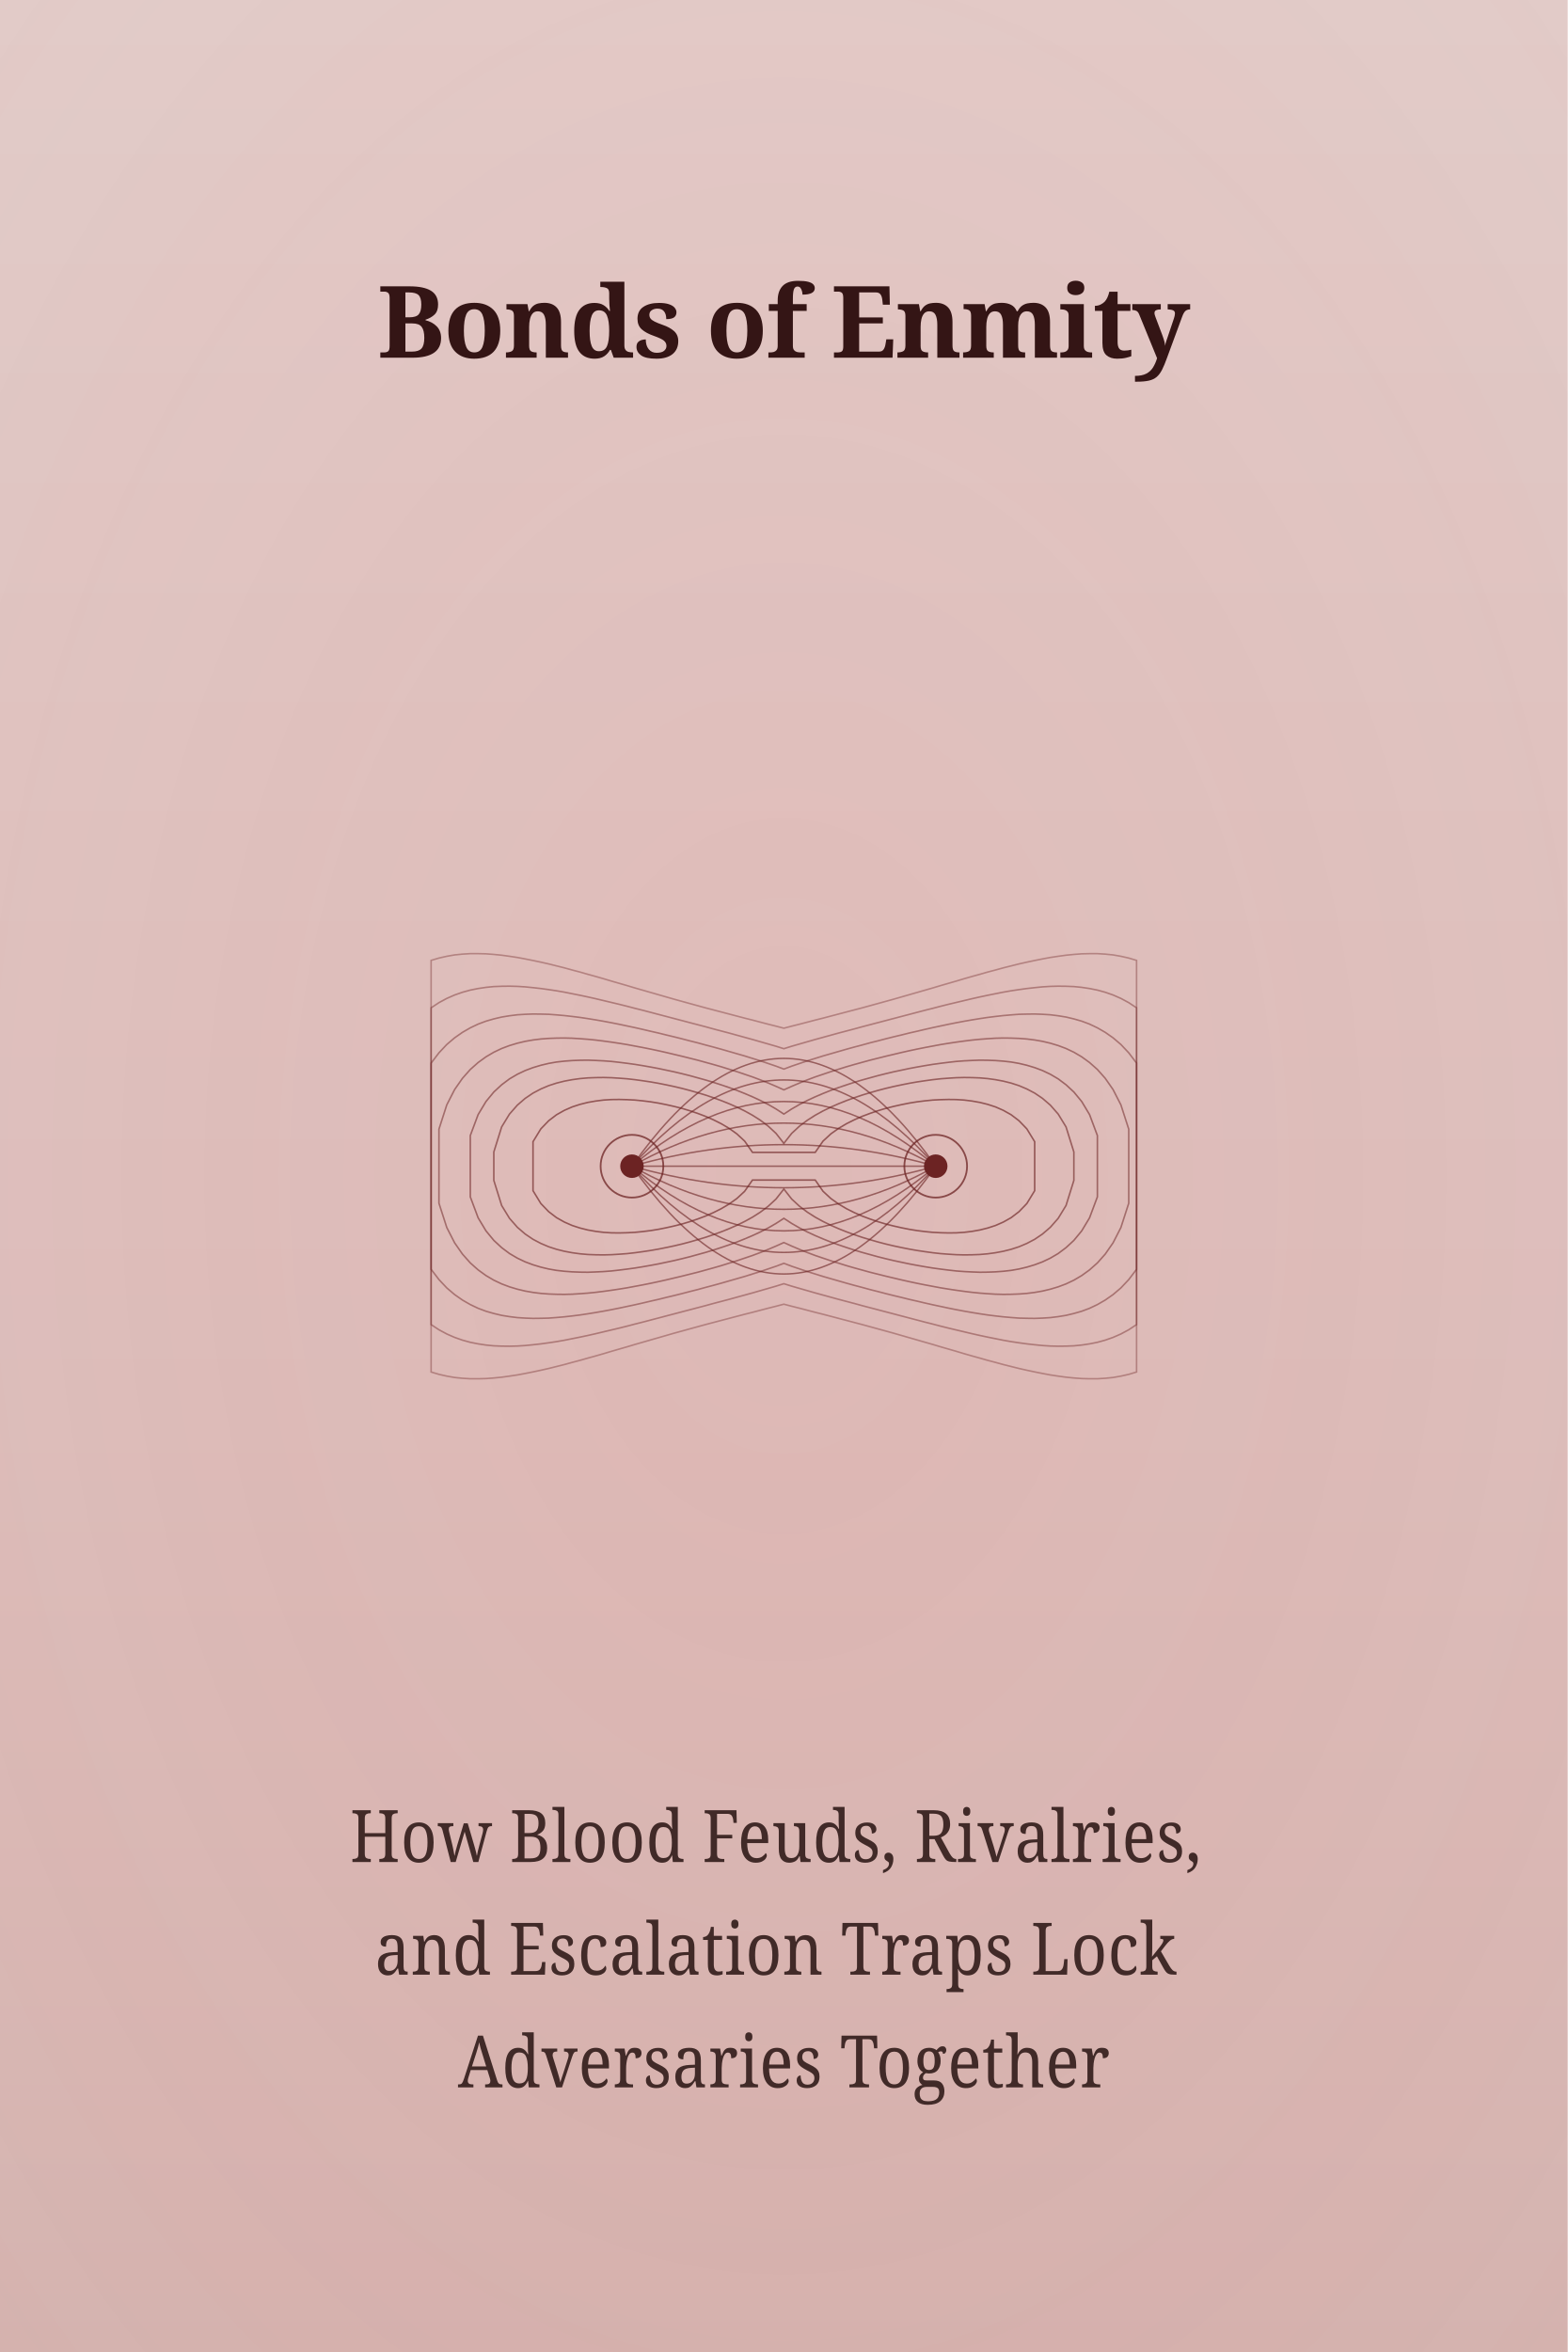
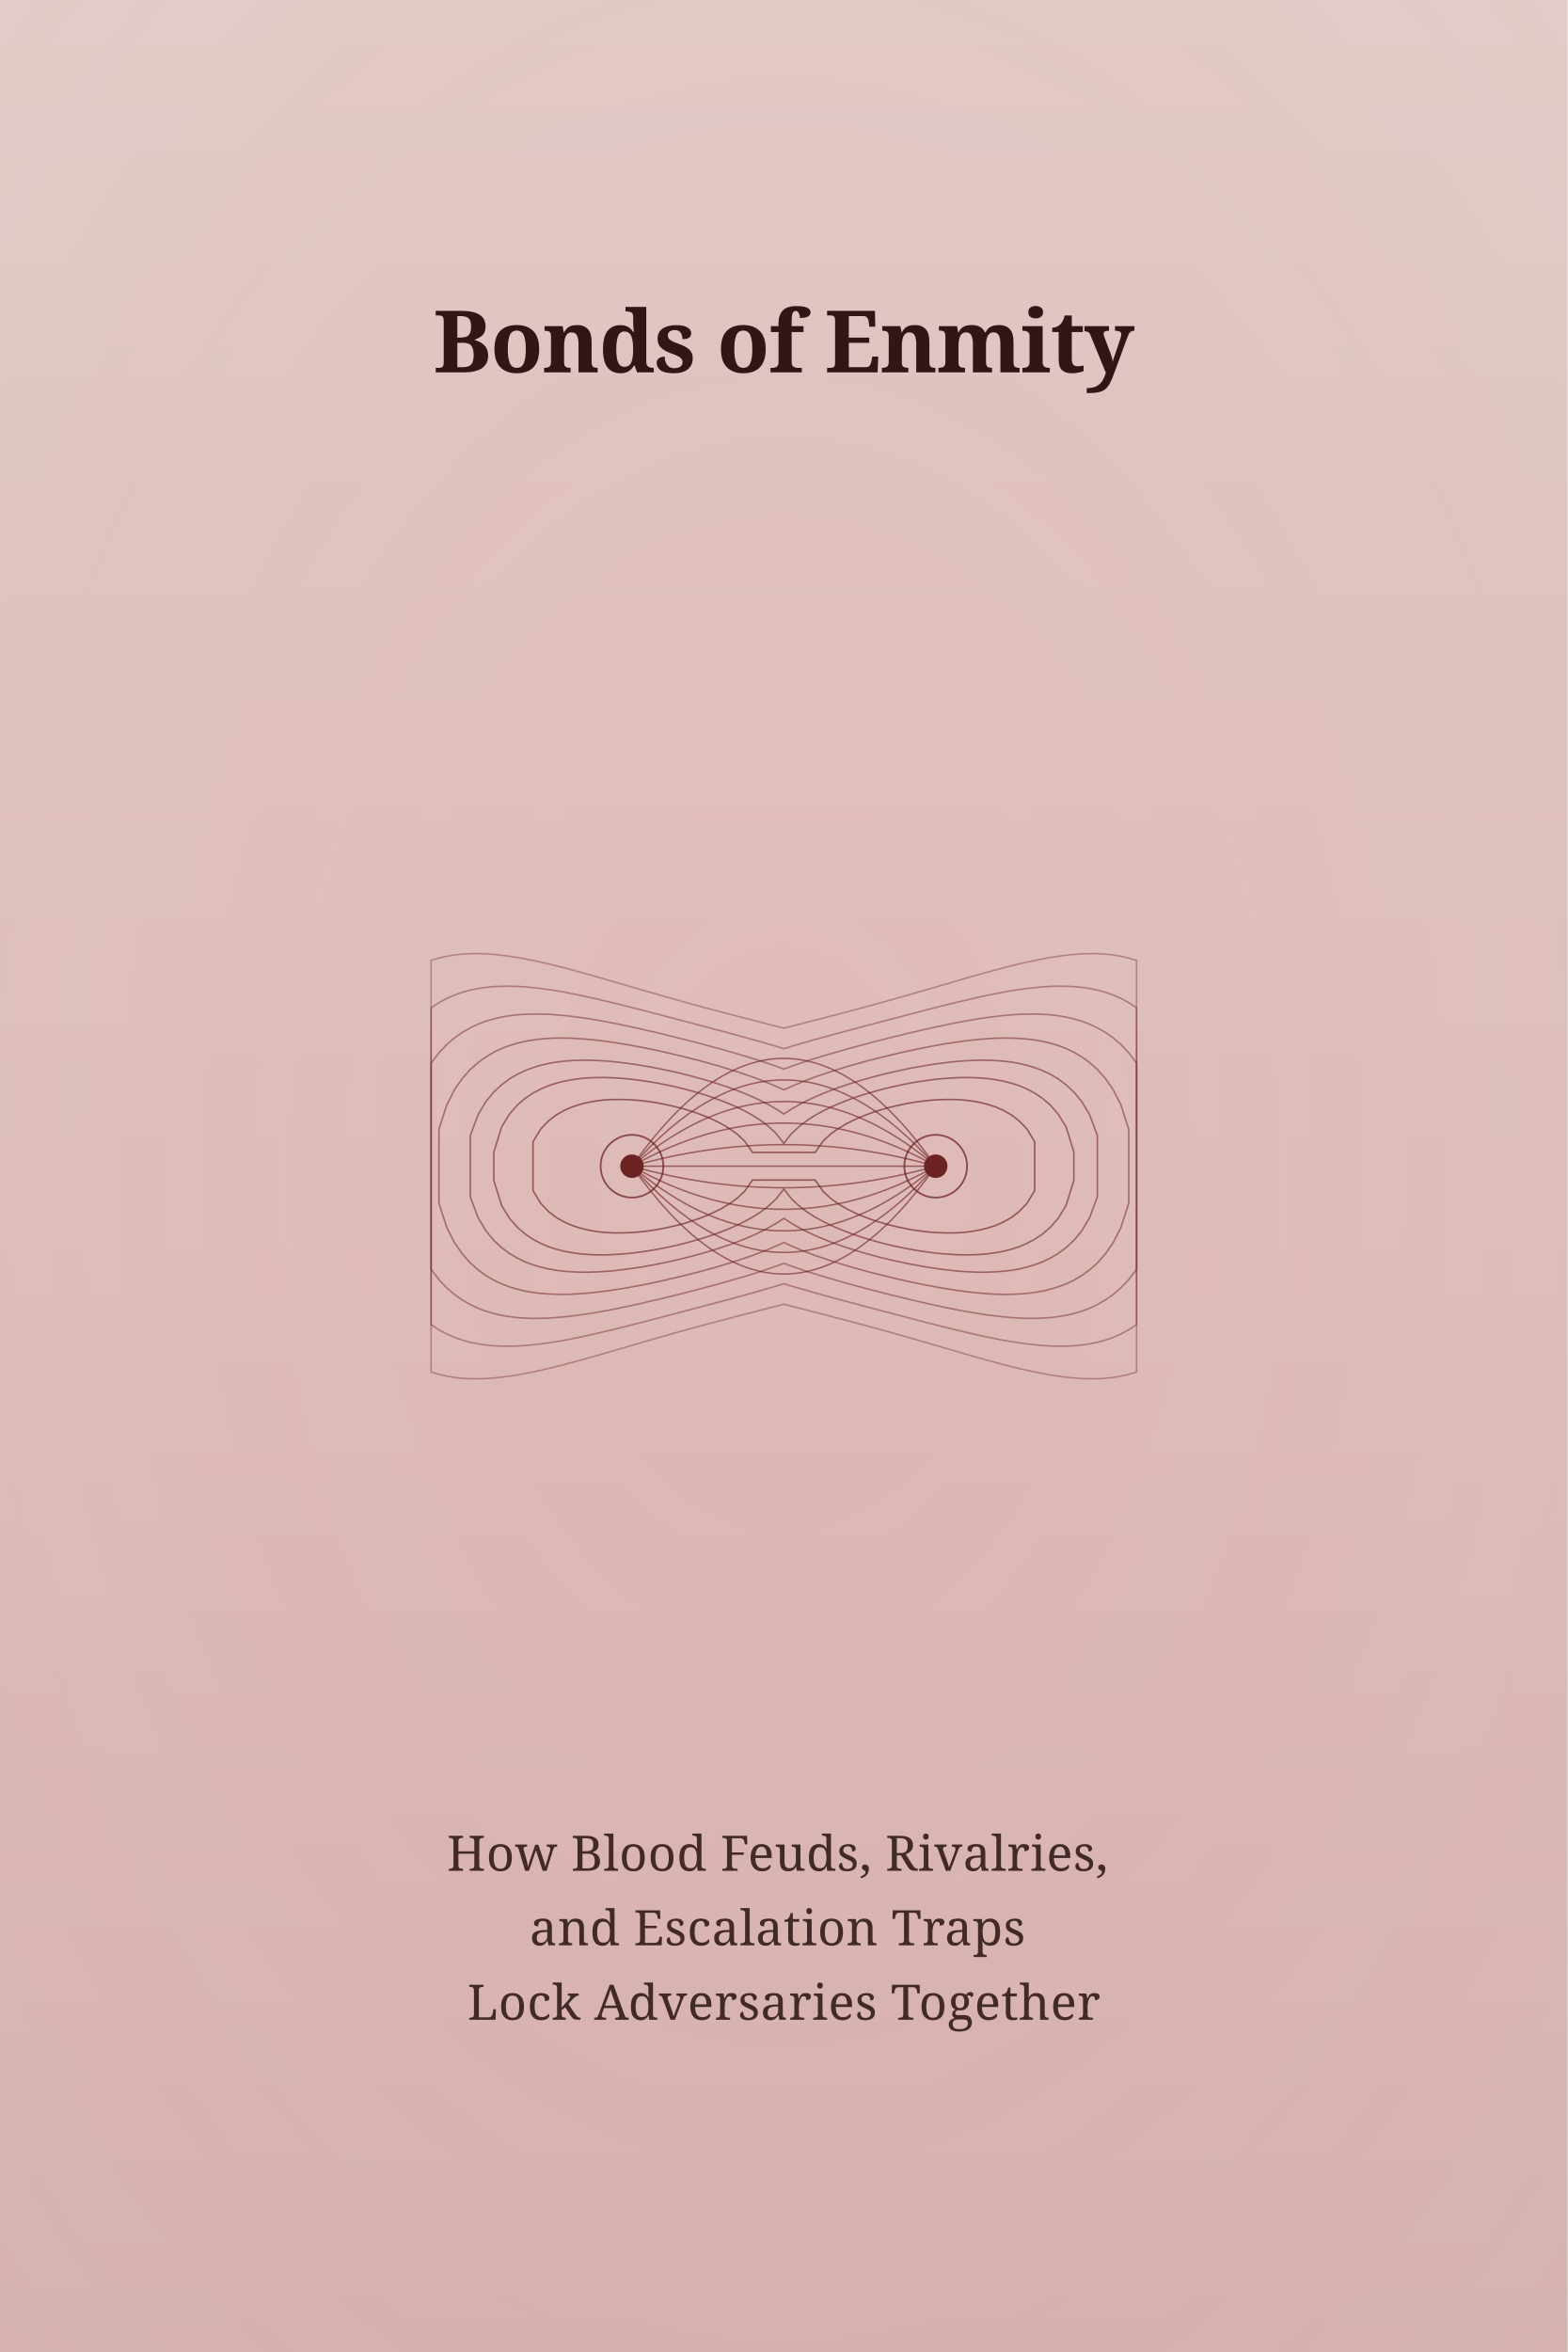
<svg xmlns="http://www.w3.org/2000/svg" viewBox="0 0 1600 2400" width="100%" height="100%">
  <defs>
    <linearGradient id="bg-bonds-of-enmity" x1="0%" y1="0%" x2="0%" y2="100%">
      <stop offset="0%" stop-color="#e2ccc9" />
      <stop offset="60%" stop-color="#dcbfbc" />
      <stop offset="100%" stop-color="#d5b3af" />
    </linearGradient>
    <radialGradient id="halo-bonds-of-enmity" cx="50%" cy="50%" r="75%">
      <stop offset="0%" stop-color="#ef4444" stop-opacity="0.06" />
      <stop offset="55%" stop-color="#ef4444" stop-opacity="0.03" />
      <stop offset="100%" stop-color="#ef4444" stop-opacity="0.00" />
    </radialGradient>
  </defs>
  <rect width="1600" height="2400" fill="url(#bg-bonds-of-enmity)" />
  <rect width="1600" height="2400" fill="url(#halo-bonds-of-enmity)" />
  <g text-anchor="middle">
-     <text x="800" y="365" font-family="'Literata', Georgia, serif" font-size="102" font-weight="700" letter-spacing="-0.01em" fill="#341515">Bonds of Enmity</text>
+     <text x="800" y="380" font-family="'Literata', Georgia, serif" font-size="88" font-weight="700" letter-spacing="-0.01em" fill="#341515">Bonds of Enmity</text>
  </g>
  <g class="emblem-duel" transform="translate(0, -210)">
    <polygon points="544.0,1375.0 552.0,1361.9 560.0,1353.6 568.0,1347.5 576.0,1343.0 584.0,1339.5 592.0,1336.9 600.0,1334.9 608.0,1333.5 616.0,1332.5 624.0,1332.0 632.0,1331.9 640.0,1332.1 648.0,1332.5 656.0,1333.3 664.0,1334.3 672.0,1335.6 680.0,1337.2 688.0,1339.0 696.0,1341.0 704.0,1343.4 712.0,1346.1 720.0,1349.1 728.0,1352.6 736.0,1356.6 744.0,1361.3 752.0,1367.0 760.0,1374.4 768.0,1385.9 832.0,1385.9 840.0,1374.4 848.0,1367.0 856.0,1361.3 864.0,1356.6 872.0,1352.6 880.0,1349.1 888.0,1346.1 896.0,1343.4 904.0,1341.0 912.0,1339.0 920.0,1337.2 928.0,1335.6 936.0,1334.3 944.0,1333.3 952.0,1332.5 960.0,1332.1 968.0,1331.9 976.0,1332.0 984.0,1332.5 992.0,1333.5 1000.0,1334.9 1008.0,1336.9 1016.0,1339.5 1024.0,1343.0 1032.0,1347.5 1040.0,1353.6 1048.0,1361.9 1056.0,1375.0 1056.0,1425.0 1048.0,1438.1 1040.0,1446.4 1032.0,1452.5 1024.0,1457.0 1016.0,1460.5 1008.0,1463.1 1000.0,1465.1 992.0,1466.5 984.0,1467.5 976.0,1468.0 968.0,1468.1 960.0,1467.9 952.0,1467.5 944.0,1466.7 936.0,1465.7 928.0,1464.4 920.0,1462.8 912.0,1461.0 904.0,1459.0 896.0,1456.6 888.0,1453.9 880.0,1450.9 872.0,1447.4 864.0,1443.4 856.0,1438.7 848.0,1433.0 840.0,1425.6 832.0,1414.1 768.0,1414.1 760.0,1425.6 752.0,1433.0 744.0,1438.7 736.0,1443.4 728.0,1447.4 720.0,1450.9 712.0,1453.9 704.0,1456.6 696.0,1459.0 688.0,1461.0 680.0,1462.8 672.0,1464.4 664.0,1465.7 656.0,1466.7 648.0,1467.5 640.0,1467.9 632.0,1468.1 624.0,1468.0 616.0,1467.5 608.0,1466.5 600.0,1465.1 592.0,1463.1 584.0,1460.5 576.0,1457.0 568.0,1452.5 560.0,1446.4 552.0,1438.1 544.0,1425.0" stroke="#6c2323" stroke-width="1.6" fill="none" opacity="0.66" />
    <polygon points="504.0,1385.5 512.0,1359.9 520.0,1346.8 528.0,1337.7 536.0,1330.8 544.0,1325.4 552.0,1321.2 560.0,1317.8 568.0,1315.2 576.0,1313.2 584.0,1311.7 592.0,1310.6 600.0,1309.9 608.0,1309.6 616.0,1309.5 624.0,1309.7 632.0,1310.2 640.0,1310.8 648.0,1311.7 656.0,1312.8 664.0,1314.0 672.0,1315.4 680.0,1317.0 688.0,1318.7 696.0,1320.6 704.0,1322.7 712.0,1325.0 720.0,1327.4 728.0,1330.1 736.0,1333.0 744.0,1336.2 752.0,1339.7 760.0,1343.6 768.0,1348.0 776.0,1353.1 784.0,1359.1 792.0,1366.5 800.0,1376.7 808.0,1366.5 816.0,1359.1 824.0,1353.1 832.0,1348.0 840.0,1343.6 848.0,1339.7 856.0,1336.2 864.0,1333.0 872.0,1330.1 880.0,1327.4 888.0,1325.0 896.0,1322.7 904.0,1320.6 912.0,1318.7 920.0,1317.0 928.0,1315.4 936.0,1314.0 944.0,1312.8 952.0,1311.7 960.0,1310.8 968.0,1310.2 976.0,1309.7 984.0,1309.5 992.0,1309.6 1000.0,1309.9 1008.0,1310.6 1016.0,1311.7 1024.0,1313.2 1032.0,1315.2 1040.0,1317.8 1048.0,1321.2 1056.0,1325.4 1064.0,1330.8 1072.0,1337.7 1080.0,1346.8 1088.0,1359.9 1096.0,1385.5 1096.0,1414.5 1088.0,1440.1 1080.0,1453.2 1072.0,1462.3 1064.0,1469.2 1056.0,1474.6 1048.0,1478.8 1040.0,1482.2 1032.0,1484.8 1024.0,1486.8 1016.0,1488.3 1008.0,1489.4 1000.0,1490.1 992.0,1490.4 984.0,1490.5 976.0,1490.3 968.0,1489.8 960.0,1489.2 952.0,1488.3 944.0,1487.2 936.0,1486.0 928.0,1484.6 920.0,1483.0 912.0,1481.3 904.0,1479.4 896.0,1477.3 888.0,1475.0 880.0,1472.6 872.0,1469.9 864.0,1467.0 856.0,1463.8 848.0,1460.3 840.0,1456.4 832.0,1452.0 824.0,1446.9 816.0,1440.9 808.0,1433.5 800.0,1423.3 792.0,1433.5 784.0,1440.9 776.0,1446.9 768.0,1452.0 760.0,1456.4 752.0,1460.3 744.0,1463.8 736.0,1467.0 728.0,1469.9 720.0,1472.6 712.0,1475.0 704.0,1477.3 696.0,1479.4 688.0,1481.3 680.0,1483.0 672.0,1484.6 664.0,1486.0 656.0,1487.2 648.0,1488.3 640.0,1489.2 632.0,1489.8 624.0,1490.3 616.0,1490.5 608.0,1490.4 600.0,1490.1 592.0,1489.4 584.0,1488.3 576.0,1486.8 568.0,1484.8 560.0,1482.2 552.0,1478.8 544.0,1474.6 536.0,1469.2 528.0,1462.3 520.0,1453.2 512.0,1440.1 504.0,1414.5" stroke="#6c2323" stroke-width="1.6" fill="none" opacity="0.61" />
    <polygon points="480.0,1368.7 488.0,1347.3 496.0,1334.0 504.0,1324.3 512.0,1316.9 520.0,1310.9 528.0,1306.2 536.0,1302.4 544.0,1299.4 552.0,1297.0 560.0,1295.1 568.0,1293.7 576.0,1292.8 584.0,1292.2 592.0,1291.9 600.0,1291.8 608.0,1292.1 616.0,1292.5 624.0,1293.1 632.0,1294.0 640.0,1295.0 648.0,1296.1 656.0,1297.4 664.0,1298.8 672.0,1300.3 680.0,1302.0 688.0,1303.7 696.0,1305.6 704.0,1307.6 712.0,1309.8 720.0,1312.0 728.0,1314.4 736.0,1317.0 744.0,1319.7 752.0,1322.6 760.0,1325.8 768.0,1329.2 776.0,1332.9 784.0,1337.0 792.0,1341.6 800.0,1346.8 808.0,1341.6 816.0,1337.0 824.0,1332.9 832.0,1329.2 840.0,1325.8 848.0,1322.6 856.0,1319.7 864.0,1317.0 872.0,1314.4 880.0,1312.0 888.0,1309.8 896.0,1307.6 904.0,1305.6 912.0,1303.7 920.0,1302.0 928.0,1300.3 936.0,1298.8 944.0,1297.4 952.0,1296.1 960.0,1295.0 968.0,1294.0 976.0,1293.1 984.0,1292.5 992.0,1292.1 1000.0,1291.8 1008.0,1291.9 1016.0,1292.2 1024.0,1292.8 1032.0,1293.7 1040.0,1295.1 1048.0,1297.0 1056.0,1299.4 1064.0,1302.4 1072.0,1306.2 1080.0,1310.9 1088.0,1316.9 1096.0,1324.3 1104.0,1334.0 1112.0,1347.3 1120.0,1368.7 1120.0,1431.3 1112.0,1452.7 1104.0,1466.0 1096.0,1475.7 1088.0,1483.1 1080.0,1489.1 1072.0,1493.8 1064.0,1497.6 1056.0,1500.6 1048.0,1503.0 1040.0,1504.9 1032.0,1506.3 1024.0,1507.2 1016.0,1507.8 1008.0,1508.1 1000.0,1508.2 992.0,1507.9 984.0,1507.5 976.0,1506.9 968.0,1506.0 960.0,1505.0 952.0,1503.9 944.0,1502.6 936.0,1501.2 928.0,1499.7 920.0,1498.0 912.0,1496.3 904.0,1494.4 896.0,1492.4 888.0,1490.2 880.0,1488.0 872.0,1485.6 864.0,1483.0 856.0,1480.3 848.0,1477.4 840.0,1474.2 832.0,1470.8 824.0,1467.1 816.0,1463.0 808.0,1458.4 800.0,1453.2 792.0,1458.4 784.0,1463.0 776.0,1467.1 768.0,1470.8 760.0,1474.2 752.0,1477.4 744.0,1480.3 736.0,1483.0 728.0,1485.6 720.0,1488.0 712.0,1490.2 704.0,1492.4 696.0,1494.4 688.0,1496.3 680.0,1498.0 672.0,1499.7 664.0,1501.2 656.0,1502.6 648.0,1503.9 640.0,1505.0 632.0,1506.0 624.0,1506.9 616.0,1507.5 608.0,1507.9 600.0,1508.2 592.0,1508.1 584.0,1507.8 576.0,1507.2 568.0,1506.3 560.0,1504.9 552.0,1503.0 544.0,1500.6 536.0,1497.6 528.0,1493.8 520.0,1489.1 512.0,1483.1 504.0,1475.7 496.0,1466.0 488.0,1452.7 480.0,1431.3" stroke="#6c2323" stroke-width="1.6" fill="none" opacity="0.57" />
    <polygon points="448.0,1362.2 456.0,1337.4 464.0,1321.8 472.0,1310.3 480.0,1301.3 488.0,1294.2 496.0,1288.4 504.0,1283.7 512.0,1279.9 520.0,1276.9 528.0,1274.5 536.0,1272.6 544.0,1271.2 552.0,1270.2 560.0,1269.6 568.0,1269.3 576.0,1269.2 584.0,1269.4 592.0,1269.9 600.0,1270.5 608.0,1271.3 616.0,1272.3 624.0,1273.4 632.0,1274.6 640.0,1275.9 648.0,1277.4 656.0,1278.9 664.0,1280.5 672.0,1282.2 680.0,1284.0 688.0,1285.9 696.0,1287.8 704.0,1289.8 712.0,1291.8 720.0,1294.0 728.0,1296.2 736.0,1298.5 744.0,1301.0 752.0,1303.5 760.0,1306.2 768.0,1308.9 776.0,1311.9 784.0,1315.1 792.0,1318.5 800.0,1322.1 808.0,1318.5 816.0,1315.1 824.0,1311.9 832.0,1308.9 840.0,1306.2 848.0,1303.5 856.0,1301.0 864.0,1298.5 872.0,1296.2 880.0,1294.0 888.0,1291.8 896.0,1289.8 904.0,1287.8 912.0,1285.9 920.0,1284.0 928.0,1282.2 936.0,1280.5 944.0,1278.9 952.0,1277.4 960.0,1275.9 968.0,1274.6 976.0,1273.4 984.0,1272.3 992.0,1271.3 1000.0,1270.5 1008.0,1269.9 1016.0,1269.4 1024.0,1269.2 1032.0,1269.3 1040.0,1269.6 1048.0,1270.2 1056.0,1271.2 1064.0,1272.6 1072.0,1274.5 1080.0,1276.9 1088.0,1279.9 1096.0,1283.7 1104.0,1288.4 1112.0,1294.2 1120.0,1301.3 1128.0,1310.3 1136.0,1321.8 1144.0,1337.4 1152.0,1362.2 1152.0,1437.8 1144.0,1462.6 1136.0,1478.2 1128.0,1489.7 1120.0,1498.7 1112.0,1505.8 1104.0,1511.6 1096.0,1516.3 1088.0,1520.1 1080.0,1523.1 1072.0,1525.5 1064.0,1527.4 1056.0,1528.8 1048.0,1529.8 1040.0,1530.4 1032.0,1530.7 1024.0,1530.8 1016.0,1530.6 1008.0,1530.1 1000.0,1529.5 992.0,1528.7 984.0,1527.7 976.0,1526.6 968.0,1525.4 960.0,1524.1 952.0,1522.6 944.0,1521.1 936.0,1519.5 928.0,1517.8 920.0,1516.0 912.0,1514.1 904.0,1512.2 896.0,1510.2 888.0,1508.2 880.0,1506.0 872.0,1503.8 864.0,1501.5 856.0,1499.0 848.0,1496.5 840.0,1493.8 832.0,1491.1 824.0,1488.1 816.0,1484.9 808.0,1481.5 800.0,1477.9 792.0,1481.5 784.0,1484.9 776.0,1488.1 768.0,1491.1 760.0,1493.8 752.0,1496.5 744.0,1499.0 736.0,1501.5 728.0,1503.8 720.0,1506.0 712.0,1508.2 704.0,1510.2 696.0,1512.2 688.0,1514.1 680.0,1516.0 672.0,1517.8 664.0,1519.5 656.0,1521.1 648.0,1522.6 640.0,1524.1 632.0,1525.4 624.0,1526.6 616.0,1527.7 608.0,1528.7 600.0,1529.5 592.0,1530.1 584.0,1530.6 576.0,1530.8 568.0,1530.7 560.0,1530.4 552.0,1529.8 544.0,1528.8 536.0,1527.4 528.0,1525.5 520.0,1523.1 512.0,1520.1 504.0,1516.3 496.0,1511.6 488.0,1505.8 480.0,1498.7 472.0,1489.7 464.0,1478.2 456.0,1462.6 448.0,1437.8" stroke="#6c2323" stroke-width="1.6" fill="none" opacity="0.52" />
    <polygon points="440.0,1294.8 448.0,1284.3 456.0,1275.8 464.0,1269.0 472.0,1263.4 480.0,1258.8 488.0,1255.0 496.0,1252.0 504.0,1249.7 512.0,1247.8 520.0,1246.5 528.0,1245.5 536.0,1245.0 544.0,1244.7 552.0,1244.8 560.0,1245.0 568.0,1245.6 576.0,1246.3 584.0,1247.2 592.0,1248.2 600.0,1249.4 608.0,1250.7 616.0,1252.1 624.0,1253.6 632.0,1255.2 640.0,1256.9 648.0,1258.6 656.0,1260.4 664.0,1262.3 672.0,1264.1 680.0,1266.1 688.0,1268.0 696.0,1270.0 704.0,1272.1 712.0,1274.1 720.0,1276.3 728.0,1278.4 736.0,1280.6 744.0,1282.9 752.0,1285.2 760.0,1287.5 768.0,1290.0 776.0,1292.5 784.0,1295.2 792.0,1297.9 800.0,1300.9 808.0,1297.9 816.0,1295.2 824.0,1292.5 832.0,1290.0 840.0,1287.5 848.0,1285.2 856.0,1282.9 864.0,1280.6 872.0,1278.4 880.0,1276.3 888.0,1274.1 896.0,1272.1 904.0,1270.0 912.0,1268.0 920.0,1266.1 928.0,1264.1 936.0,1262.3 944.0,1260.4 952.0,1258.6 960.0,1256.9 968.0,1255.2 976.0,1253.6 984.0,1252.1 992.0,1250.7 1000.0,1249.4 1008.0,1248.2 1016.0,1247.2 1024.0,1246.3 1032.0,1245.6 1040.0,1245.0 1048.0,1244.8 1056.0,1244.7 1064.0,1245.0 1072.0,1245.5 1080.0,1246.5 1088.0,1247.8 1096.0,1249.7 1104.0,1252.0 1112.0,1255.0 1120.0,1258.8 1128.0,1263.4 1136.0,1269.0 1144.0,1275.8 1152.0,1284.3 1160.0,1294.8 1160.0,1505.2 1152.0,1515.7 1144.0,1524.2 1136.0,1531.0 1128.0,1536.6 1120.0,1541.2 1112.0,1545.0 1104.0,1548.0 1096.0,1550.3 1088.0,1552.2 1080.0,1553.5 1072.0,1554.5 1064.0,1555.0 1056.0,1555.3 1048.0,1555.2 1040.0,1555.0 1032.0,1554.4 1024.0,1553.7 1016.0,1552.8 1008.0,1551.8 1000.0,1550.6 992.0,1549.3 984.0,1547.9 976.0,1546.4 968.0,1544.8 960.0,1543.1 952.0,1541.4 944.0,1539.6 936.0,1537.7 928.0,1535.9 920.0,1533.9 912.0,1532.0 904.0,1530.0 896.0,1527.9 888.0,1525.9 880.0,1523.7 872.0,1521.6 864.0,1519.4 856.0,1517.1 848.0,1514.8 840.0,1512.5 832.0,1510.0 824.0,1507.5 816.0,1504.8 808.0,1502.1 800.0,1499.1 792.0,1502.1 784.0,1504.8 776.0,1507.5 768.0,1510.0 760.0,1512.5 752.0,1514.8 744.0,1517.1 736.0,1519.4 728.0,1521.6 720.0,1523.7 712.0,1525.9 704.0,1527.9 696.0,1530.0 688.0,1532.0 680.0,1533.9 672.0,1535.9 664.0,1537.7 656.0,1539.6 648.0,1541.4 640.0,1543.1 632.0,1544.8 624.0,1546.4 616.0,1547.9 608.0,1549.3 600.0,1550.6 592.0,1551.8 584.0,1552.8 576.0,1553.7 568.0,1554.4 560.0,1555.0 552.0,1555.2 544.0,1555.3 536.0,1555.0 528.0,1554.5 520.0,1553.5 512.0,1552.2 504.0,1550.3 496.0,1548.0 488.0,1545.0 480.0,1541.2 472.0,1536.6 464.0,1531.0 456.0,1524.2 448.0,1515.7 440.0,1505.2" stroke="#6c2323" stroke-width="1.6" fill="none" opacity="0.48" />
    <polygon points="440.0,1238.4 448.0,1233.1 456.0,1228.8 464.0,1225.3 472.0,1222.5 480.0,1220.3 488.0,1218.7 496.0,1217.5 504.0,1216.7 512.0,1216.4 520.0,1216.3 528.0,1216.5 536.0,1217.0 544.0,1217.8 552.0,1218.7 560.0,1219.8 568.0,1221.0 576.0,1222.4 584.0,1224.0 592.0,1225.6 600.0,1227.3 608.0,1229.1 616.0,1231.0 624.0,1232.9 632.0,1234.8 640.0,1236.8 648.0,1238.9 656.0,1240.9 664.0,1243.0 672.0,1245.1 680.0,1247.2 688.0,1249.3 696.0,1251.4 704.0,1253.5 712.0,1255.6 720.0,1257.7 728.0,1259.9 736.0,1262.0 744.0,1264.1 752.0,1266.3 760.0,1268.5 768.0,1270.7 776.0,1273.0 784.0,1275.3 792.0,1277.6 800.0,1280.1 808.0,1277.6 816.0,1275.3 824.0,1273.0 832.0,1270.7 840.0,1268.5 848.0,1266.3 856.0,1264.1 864.0,1262.0 872.0,1259.9 880.0,1257.7 888.0,1255.6 896.0,1253.5 904.0,1251.4 912.0,1249.3 920.0,1247.2 928.0,1245.1 936.0,1243.0 944.0,1240.9 952.0,1238.9 960.0,1236.8 968.0,1234.8 976.0,1232.9 984.0,1231.0 992.0,1229.1 1000.0,1227.3 1008.0,1225.6 1016.0,1224.0 1024.0,1222.4 1032.0,1221.0 1040.0,1219.8 1048.0,1218.7 1056.0,1217.8 1064.0,1217.0 1072.0,1216.5 1080.0,1216.3 1088.0,1216.4 1096.0,1216.7 1104.0,1217.5 1112.0,1218.7 1120.0,1220.3 1128.0,1222.5 1136.0,1225.3 1144.0,1228.8 1152.0,1233.1 1160.0,1238.4 1160.0,1561.6 1152.0,1566.9 1144.0,1571.2 1136.0,1574.7 1128.0,1577.5 1120.0,1579.7 1112.0,1581.3 1104.0,1582.5 1096.0,1583.3 1088.0,1583.6 1080.0,1583.7 1072.0,1583.5 1064.0,1583.0 1056.0,1582.2 1048.0,1581.3 1040.0,1580.2 1032.0,1579.0 1024.0,1577.6 1016.0,1576.0 1008.0,1574.4 1000.0,1572.7 992.0,1570.9 984.0,1569.0 976.0,1567.1 968.0,1565.2 960.0,1563.2 952.0,1561.1 944.0,1559.1 936.0,1557.0 928.0,1554.9 920.0,1552.8 912.0,1550.7 904.0,1548.6 896.0,1546.5 888.0,1544.4 880.0,1542.3 872.0,1540.1 864.0,1538.0 856.0,1535.9 848.0,1533.7 840.0,1531.5 832.0,1529.3 824.0,1527.0 816.0,1524.7 808.0,1522.4 800.0,1519.9 792.0,1522.4 784.0,1524.7 776.0,1527.0 768.0,1529.3 760.0,1531.5 752.0,1533.7 744.0,1535.9 736.0,1538.0 728.0,1540.1 720.0,1542.3 712.0,1544.4 704.0,1546.5 696.0,1548.6 688.0,1550.7 680.0,1552.8 672.0,1554.9 664.0,1557.0 656.0,1559.1 648.0,1561.1 640.0,1563.2 632.0,1565.2 624.0,1567.1 616.0,1569.0 608.0,1570.9 600.0,1572.7 592.0,1574.4 584.0,1576.0 576.0,1577.6 568.0,1579.0 560.0,1580.2 552.0,1581.3 544.0,1582.2 536.0,1583.0 528.0,1583.5 520.0,1583.7 512.0,1583.6 504.0,1583.3 496.0,1582.5 488.0,1581.3 480.0,1579.7 472.0,1577.5 464.0,1574.7 456.0,1571.2 448.0,1566.9 440.0,1561.6" stroke="#6c2323" stroke-width="1.6" fill="none" opacity="0.43" />
    <polygon points="440.0,1190.0 448.0,1187.6 456.0,1185.8 464.0,1184.4 472.0,1183.6 480.0,1183.1 488.0,1183.1 496.0,1183.3 504.0,1183.9 512.0,1184.7 520.0,1185.8 528.0,1187.0 536.0,1188.5 544.0,1190.1 552.0,1191.8 560.0,1193.6 568.0,1195.6 576.0,1197.6 584.0,1199.8 592.0,1201.9 600.0,1204.2 608.0,1206.4 616.0,1208.7 624.0,1211.1 632.0,1213.4 640.0,1215.7 648.0,1218.1 656.0,1220.4 664.0,1222.7 672.0,1225.0 680.0,1227.3 688.0,1229.6 696.0,1231.8 704.0,1234.0 712.0,1236.2 720.0,1238.4 728.0,1240.5 736.0,1242.6 744.0,1244.7 752.0,1246.8 760.0,1248.9 768.0,1250.9 776.0,1253.0 784.0,1255.1 792.0,1257.1 800.0,1259.2 808.0,1257.1 816.0,1255.1 824.0,1253.0 832.0,1250.9 840.0,1248.9 848.0,1246.8 856.0,1244.7 864.0,1242.6 872.0,1240.5 880.0,1238.4 888.0,1236.2 896.0,1234.0 904.0,1231.8 912.0,1229.6 920.0,1227.3 928.0,1225.0 936.0,1222.7 944.0,1220.4 952.0,1218.1 960.0,1215.7 968.0,1213.4 976.0,1211.1 984.0,1208.7 992.0,1206.4 1000.0,1204.2 1008.0,1201.9 1016.0,1199.8 1024.0,1197.6 1032.0,1195.6 1040.0,1193.6 1048.0,1191.8 1056.0,1190.1 1064.0,1188.5 1072.0,1187.0 1080.0,1185.8 1088.0,1184.7 1096.0,1183.9 1104.0,1183.3 1112.0,1183.1 1120.0,1183.1 1128.0,1183.6 1136.0,1184.4 1144.0,1185.8 1152.0,1187.6 1160.0,1190.0 1160.0,1610.0 1152.0,1612.4 1144.0,1614.2 1136.0,1615.6 1128.0,1616.4 1120.0,1616.9 1112.0,1616.9 1104.0,1616.7 1096.0,1616.1 1088.0,1615.3 1080.0,1614.2 1072.0,1613.0 1064.0,1611.5 1056.0,1609.9 1048.0,1608.2 1040.0,1606.4 1032.0,1604.4 1024.0,1602.4 1016.0,1600.2 1008.0,1598.1 1000.0,1595.8 992.0,1593.6 984.0,1591.3 976.0,1588.9 968.0,1586.6 960.0,1584.3 952.0,1581.9 944.0,1579.6 936.0,1577.3 928.0,1575.0 920.0,1572.7 912.0,1570.4 904.0,1568.2 896.0,1566.0 888.0,1563.8 880.0,1561.6 872.0,1559.5 864.0,1557.4 856.0,1555.3 848.0,1553.2 840.0,1551.1 832.0,1549.1 824.0,1547.0 816.0,1544.9 808.0,1542.9 800.0,1540.8 792.0,1542.9 784.0,1544.9 776.0,1547.0 768.0,1549.1 760.0,1551.1 752.0,1553.2 744.0,1555.3 736.0,1557.4 728.0,1559.5 720.0,1561.6 712.0,1563.8 704.0,1566.0 696.0,1568.2 688.0,1570.4 680.0,1572.7 672.0,1575.0 664.0,1577.3 656.0,1579.6 648.0,1581.9 640.0,1584.3 632.0,1586.6 624.0,1588.9 616.0,1591.3 608.0,1593.6 600.0,1595.8 592.0,1598.1 584.0,1600.2 576.0,1602.4 568.0,1604.4 560.0,1606.4 552.0,1608.2 544.0,1609.9 536.0,1611.5 528.0,1613.0 520.0,1614.2 512.0,1615.3 504.0,1616.1 496.0,1616.7 488.0,1616.9 480.0,1616.9 472.0,1616.4 464.0,1615.6 456.0,1614.2 448.0,1612.4 440.0,1610.0" stroke="#6c2323" stroke-width="1.6" fill="none" opacity="0.38" />
    <path d="M 645 1400 Q 800 1180 955 1400" stroke="#6c2323" stroke-width="1.5" fill="none" opacity="0.62" />
    <path d="M 645 1400 Q 800 1224 955 1400" stroke="#6c2323" stroke-width="1.5" fill="none" opacity="0.62" />
    <path d="M 645 1400 Q 800 1268 955 1400" stroke="#6c2323" stroke-width="1.5" fill="none" opacity="0.62" />
    <path d="M 645 1400 Q 800 1312 955 1400" stroke="#6c2323" stroke-width="1.5" fill="none" opacity="0.62" />
    <path d="M 645 1400 Q 800 1356 955 1400" stroke="#6c2323" stroke-width="1.5" fill="none" opacity="0.62" />
    <path d="M 645 1400 Q 800 1400 955 1400" stroke="#6c2323" stroke-width="1.5" fill="none" opacity="0.62" />
    <path d="M 645 1400 Q 800 1444 955 1400" stroke="#6c2323" stroke-width="1.5" fill="none" opacity="0.62" />
    <path d="M 645 1400 Q 800 1488 955 1400" stroke="#6c2323" stroke-width="1.5" fill="none" opacity="0.62" />
    <path d="M 645 1400 Q 800 1532 955 1400" stroke="#6c2323" stroke-width="1.5" fill="none" opacity="0.62" />
    <path d="M 645 1400 Q 800 1576 955 1400" stroke="#6c2323" stroke-width="1.5" fill="none" opacity="0.62" />
    <path d="M 645 1400 Q 800 1620 955 1400" stroke="#6c2323" stroke-width="1.5" fill="none" opacity="0.62" />
    <circle cx="645" cy="1400" r="12" fill="#6c2323" />
    <circle cx="955" cy="1400" r="12" fill="#6c2323" />
    <circle cx="645" cy="1400" r="32" stroke="#6c2323" stroke-width="1.8" fill="none" opacity="0.75" />
    <circle cx="955" cy="1400" r="32" stroke="#6c2323" stroke-width="1.8" fill="none" opacity="0.75" />
  </g>
-   <g text-anchor="middle" transform="translate(800, 0) scale(0.87, 1) translate(-800, 0)">
-     <text x="800" y="1900" font-family="'Literata', Georgia, serif" font-size="74" font-weight="400" letter-spacing="0.01em" fill="#412a28">
+   <g text-anchor="middle">
+     <text x="800" y="1909" font-family="'Literata', Georgia, serif" font-size="50" font-weight="400" letter-spacing="0.01em" fill="#412a28">
      <tspan x="800" dy="0">How Blood Feuds, Rivalries,</tspan>
-       <tspan x="800" dy="115">and Escalation Traps Lock</tspan>
-       <tspan x="800" dy="115">Adversaries Together</tspan>
+       <tspan x="800" dy="76">and Escalation Traps</tspan>
+       <tspan x="800" dy="76">Lock Adversaries Together</tspan>
    </text>
  </g>
</svg>
